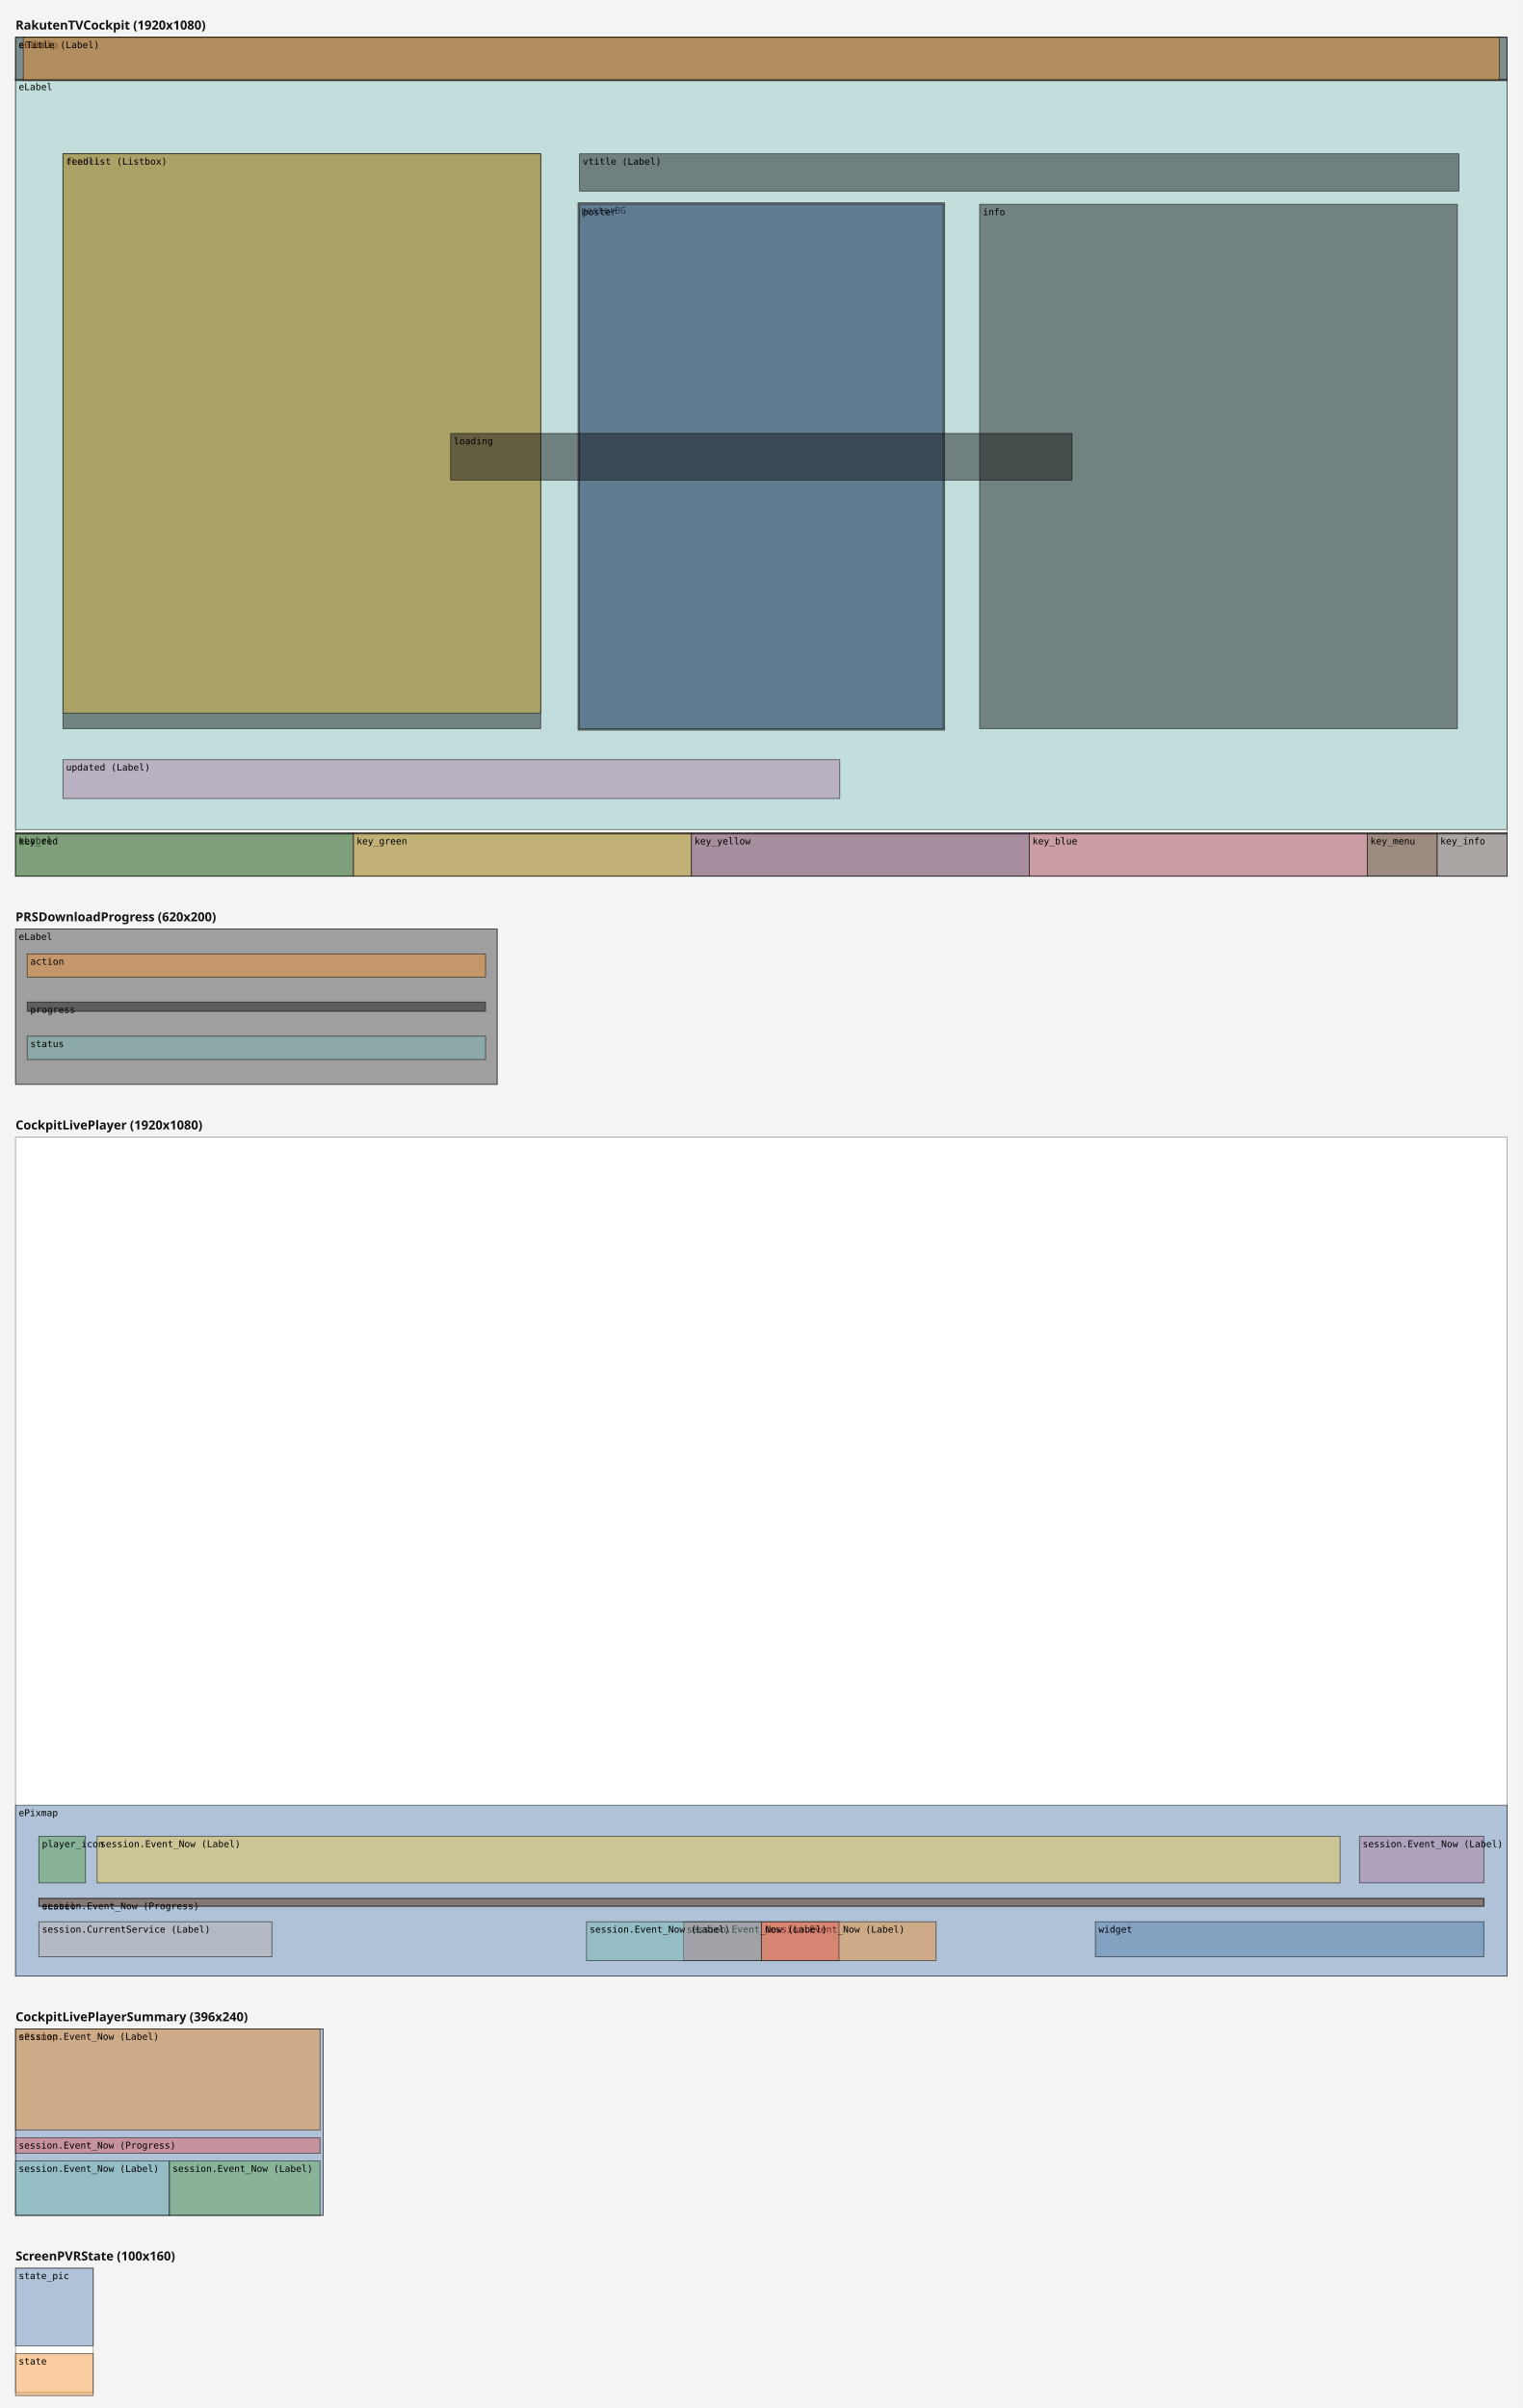
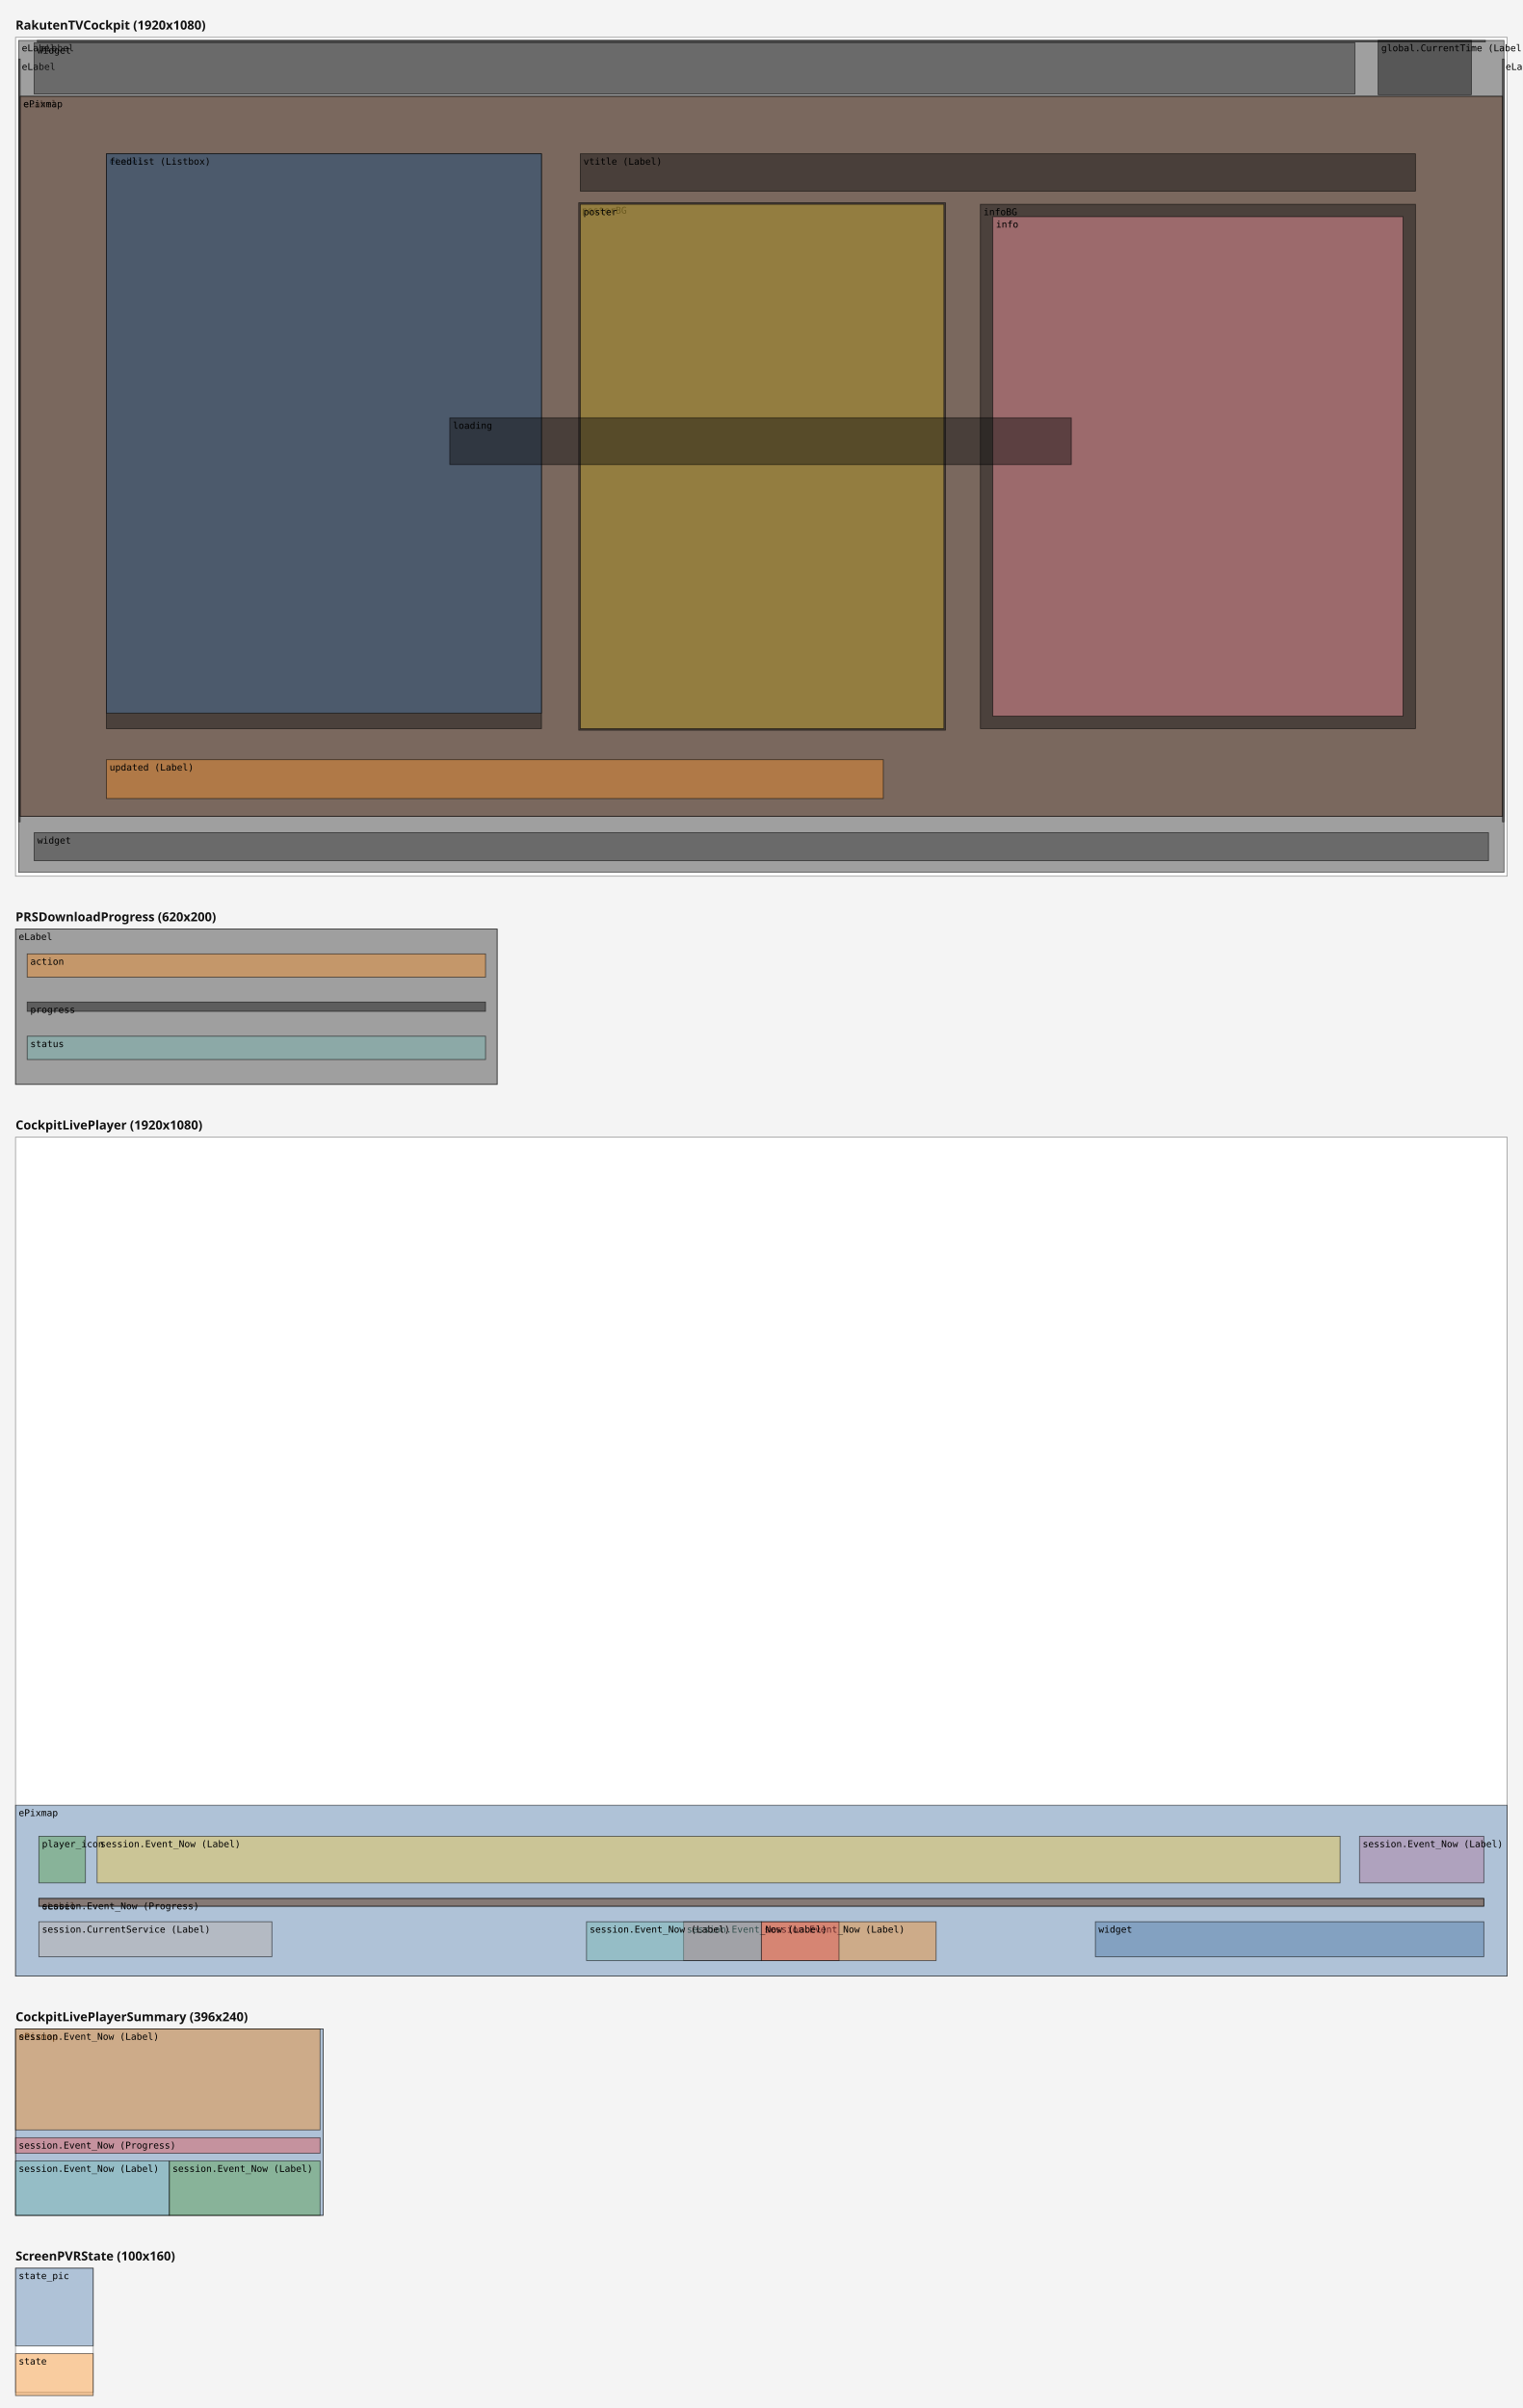
<svg xmlns="http://www.w3.org/2000/svg" width="1960" height="3100" viewBox="0 0 1960 3100">
  <rect x="0" y="0" width="1960" height="3100" fill="#f4f4f4" />
  <text x="20" y="38" font-family="sans-serif" font-size="16" font-weight="bold" fill="#111111">RakutenTVCockpit (1920x1080)</text>
  <g data-screen="0" transform="translate(20,48)">
    <rect x="0" y="0" width="1920" height="1080" fill="#ffffff" stroke="#999999" stroke-width="1" />
    <g>
-       <rect data-ref="0:3" x="0" y="0" width="1920" height="1020" fill="#76b7b2" fill-opacity="0.45" stroke="#000000" stroke-opacity="0.6" stroke-width="1" />
-       <text x="4" y="14" font-family="monospace" font-size="12" fill="#000000">ePixmap</text>
+       <rect data-ref="0:0" x="4" y="4" width="1912" height="1071" fill="#2c2c2c" fill-opacity="0.45" stroke="#000000" stroke-opacity="0.6" stroke-width="1" />
+       <text x="8" y="18" font-family="monospace" font-size="12" fill="#000000">eLabel</text>
    </g>
    <g>
-       <rect data-ref="0:0" x="0" y="0" width="1920" height="55" fill="#2c2c2c" fill-opacity="0.45" stroke="#000000" stroke-opacity="0.6" stroke-width="1" />
-       <text x="4" y="14" font-family="monospace" font-size="12" fill="#000000">eLabel</text>
+       <rect data-ref="0:1" x="6" y="76" width="1908" height="927" fill="#121212" fill-opacity="0.45" stroke="#000000" stroke-opacity="0.6" stroke-width="1" />
+       <text x="10" y="90" font-family="monospace" font-size="12" fill="#000000">eLabel</text>
    </g>
    <g>
-       <rect data-ref="0:2" x="0" y="54" width="1920" height="2" fill="#424242" fill-opacity="0.45" stroke="#000000" stroke-opacity="0.6" stroke-width="1" />
-       <text x="4" y="68" font-family="monospace" font-size="12" fill="#000000">eLabel</text>
+       <rect data-ref="0:2" x="28" y="4" width="1864" height="2" fill="#2c2c2c" fill-opacity="0.45" stroke="#000000" stroke-opacity="0.6" stroke-width="1" />
+       <text x="32" y="18" font-family="monospace" font-size="12" fill="#000000">eLabel</text>
    </g>
    <g>
-       <rect data-ref="0:12" x="0" y="1024" width="1920" height="2" fill="#424242" fill-opacity="0.45" stroke="#000000" stroke-opacity="0.6" stroke-width="1" />
-       <text x="4" y="1038" font-family="monospace" font-size="12" fill="#000000">eLabel</text>
+       <rect data-ref="0:3" x="4" y="28" width="2" height="982" fill="#2c2c2c" fill-opacity="0.45" stroke="#000000" stroke-opacity="0.6" stroke-width="1" />
+       <text x="8" y="42" font-family="monospace" font-size="12" fill="#000000">eLabel</text>
    </g>
    <g>
-       <rect data-ref="0:13" x="0" y="1025" width="1920" height="55" fill="#2c2c2c" fill-opacity="0.45" stroke="#000000" stroke-opacity="0.6" stroke-width="1" />
-       <text x="4" y="1039" font-family="monospace" font-size="12" fill="#000000">eLabel</text>
+       <rect data-ref="0:4" x="1914" y="28" width="2" height="982" fill="#2c2c2c" fill-opacity="0.45" stroke="#000000" stroke-opacity="0.6" stroke-width="1" />
+       <text x="1918" y="42" font-family="monospace" font-size="12" fill="#000000">eLabel</text>
    </g>
    <g>
-       <rect data-ref="0:1" x="10" y="0" width="1900" height="55" fill="#f28e2b" fill-opacity="0.45" stroke="#000000" stroke-opacity="0.6" stroke-width="1" />
-       <text x="14" y="14" font-family="monospace" font-size="12" fill="#000000">Title (Label)</text>
+       <rect data-ref="0:8" x="6" y="76" width="1908" height="927" fill="#9c755f" fill-opacity="0.45" stroke="#000000" stroke-opacity="0.6" stroke-width="1" />
+       <text x="10" y="90" font-family="monospace" font-size="12" fill="#000000">ePixmap</text>
    </g>
    <g>
-       <rect data-ref="0:4" x="61" y="150" width="615" height="740" fill="#121212" fill-opacity="0.45" stroke="#000000" stroke-opacity="0.6" stroke-width="1" />
-       <text x="65" y="164" font-family="monospace" font-size="12" fill="#000000">eLabel</text>
+       <rect data-ref="0:16" x="1242" y="215" width="560" height="675" fill="#121212" fill-opacity="0.45" stroke="#000000" stroke-opacity="0.6" stroke-width="1" />
+       <text x="1246" y="229" font-family="monospace" font-size="12" fill="#000000">infoBG</text>
    </g>
    <g>
-       <rect data-ref="0:14" x="0" y="1025" width="435" height="55" fill="#59a14f" fill-opacity="0.45" stroke="#000000" stroke-opacity="0.6" stroke-width="1" />
-       <text x="4" y="1039" font-family="monospace" font-size="12" fill="#000000">key_red</text>
+       <rect data-ref="0:5" x="24" y="7" width="1700" height="66" fill="#2c2c2c" fill-opacity="0.45" stroke="#000000" stroke-opacity="0.6" stroke-width="1" />
+       <text x="28" y="21" font-family="monospace" font-size="12" fill="#000000">widget</text>
    </g>
    <g>
-       <rect data-ref="0:15" x="435" y="1025" width="435" height="55" fill="#edc948" fill-opacity="0.45" stroke="#000000" stroke-opacity="0.6" stroke-width="1" />
-       <text x="439" y="1039" font-family="monospace" font-size="12" fill="#000000">key_green</text>
+       <rect data-ref="0:9" x="117" y="150" width="560" height="740" fill="#121212" fill-opacity="0.45" stroke="#000000" stroke-opacity="0.6" stroke-width="1" />
+       <text x="121" y="164" font-family="monospace" font-size="12" fill="#000000">eLabel</text>
    </g>
    <g>
-       <rect data-ref="0:16" x="870" y="1025" width="435" height="55" fill="#b07aa1" fill-opacity="0.45" stroke="#000000" stroke-opacity="0.6" stroke-width="1" />
-       <text x="874" y="1039" font-family="monospace" font-size="12" fill="#000000">key_yellow</text>
+       <rect data-ref="0:14" x="725" y="213" width="472" height="679" fill="#0e0e0e" fill-opacity="0.45" stroke="#000000" stroke-opacity="0.6" stroke-width="1" />
+       <text x="729" y="227" font-family="monospace" font-size="12" fill="#000000">posterBG</text>
    </g>
    <g>
-       <rect data-ref="0:17" x="1305" y="1025" width="435" height="55" fill="#ff9da7" fill-opacity="0.45" stroke="#000000" stroke-opacity="0.6" stroke-width="1" />
-       <text x="1309" y="1039" font-family="monospace" font-size="12" fill="#000000">key_blue</text>
+       <rect data-ref="0:10" x="117" y="150" width="560" height="720" fill="#4e79a7" fill-opacity="0.45" stroke="#000000" stroke-opacity="0.6" stroke-width="1" />
+       <text x="121" y="164" font-family="monospace" font-size="12" fill="#000000">feedlist (Listbox)</text>
    </g>
    <g>
-       <rect data-ref="0:18" x="1740" y="1025" width="90" height="55" fill="#9c755f" fill-opacity="0.45" stroke="#000000" stroke-opacity="0.6" stroke-width="1" />
-       <text x="1744" y="1039" font-family="monospace" font-size="12" fill="#000000">key_menu</text>
+       <rect data-ref="0:11" x="117" y="930" width="1000" height="50" fill="#f28e2b" fill-opacity="0.45" stroke="#000000" stroke-opacity="0.6" stroke-width="1" />
+       <text x="121" y="944" font-family="monospace" font-size="12" fill="#000000">updated (Label)</text>
    </g>
    <g>
-       <rect data-ref="0:19" x="1830" y="1025" width="90" height="55" fill="#bab0ac" fill-opacity="0.45" stroke="#000000" stroke-opacity="0.6" stroke-width="1" />
-       <text x="1834" y="1039" font-family="monospace" font-size="12" fill="#000000">key_info</text>
+       <rect data-ref="0:13" x="727" y="150" width="1075" height="48" fill="#0e0e0e" fill-opacity="0.45" stroke="#000000" stroke-opacity="0.6" stroke-width="1" />
+       <text x="731" y="164" font-family="monospace" font-size="12" fill="#000000">vtitle (Label)</text>
    </g>
    <g>
-       <rect data-ref="0:9" x="724" y="213" width="472" height="679" fill="#0e0e0e" fill-opacity="0.45" stroke="#000000" stroke-opacity="0.6" stroke-width="1" />
-       <text x="728" y="227" font-family="monospace" font-size="12" fill="#000000">posterBG</text>
+       <rect data-ref="0:15" x="727" y="215" width="468" height="675" fill="#edc948" fill-opacity="0.45" stroke="#000000" stroke-opacity="0.6" stroke-width="1" />
+       <text x="731" y="229" font-family="monospace" font-size="12" fill="#000000">poster</text>
    </g>
    <g>
-       <rect data-ref="0:5" x="61" y="150" width="615" height="720" fill="#edc948" fill-opacity="0.45" stroke="#000000" stroke-opacity="0.6" stroke-width="1" />
-       <text x="65" y="164" font-family="monospace" font-size="12" fill="#000000">feedlist (Listbox)</text>
+       <rect data-ref="0:17" x="1258" y="231" width="528" height="643" fill="#ff9da7" fill-opacity="0.45" stroke="#000000" stroke-opacity="0.6" stroke-width="1" />
+       <text x="1262" y="245" font-family="monospace" font-size="12" fill="#000000">info</text>
    </g>
    <g>
-       <rect data-ref="0:6" x="61" y="930" width="1000" height="50" fill="#b07aa1" fill-opacity="0.45" stroke="#000000" stroke-opacity="0.6" stroke-width="1" />
-       <text x="65" y="944" font-family="monospace" font-size="12" fill="#000000">updated (Label)</text>
+       <rect data-ref="0:7" x="24" y="1024" width="1872" height="36" fill="#2c2c2c" fill-opacity="0.45" stroke="#000000" stroke-opacity="0.6" stroke-width="1" />
+       <text x="28" y="1038" font-family="monospace" font-size="12" fill="#000000">widget</text>
    </g>
    <g>
-       <rect data-ref="0:8" x="726" y="150" width="1132" height="48" fill="#0e0e0e" fill-opacity="0.45" stroke="#000000" stroke-opacity="0.6" stroke-width="1" />
-       <text x="730" y="164" font-family="monospace" font-size="12" fill="#000000">vtitle (Label)</text>
+       <rect data-ref="0:12" x="559" y="490" width="800" height="60" fill="#0e0e0e" fill-opacity="0.45" stroke="#000000" stroke-opacity="0.6" stroke-width="1" />
+       <text x="563" y="504" font-family="monospace" font-size="12" fill="#000000">loading</text>
    </g>
    <g>
-       <rect data-ref="0:10" x="726" y="215" width="468" height="675" fill="#4e79a7" fill-opacity="0.45" stroke="#000000" stroke-opacity="0.6" stroke-width="1" />
-       <text x="730" y="229" font-family="monospace" font-size="12" fill="#000000">poster</text>
-     </g>
-     <g>
-       <rect data-ref="0:11" x="1241" y="215" width="615" height="675" fill="#121212" fill-opacity="0.45" stroke="#000000" stroke-opacity="0.6" stroke-width="1" />
-       <text x="1245" y="229" font-family="monospace" font-size="12" fill="#000000">info</text>
-     </g>
-     <g>
-       <rect data-ref="0:7" x="560" y="510" width="800" height="60" fill="#0e0e0e" fill-opacity="0.45" stroke="#000000" stroke-opacity="0.6" stroke-width="1" />
-       <text x="564" y="524" font-family="monospace" font-size="12" fill="#000000">loading</text>
+       <rect data-ref="0:6" x="1754" y="4" width="120" height="70" fill="#000000" fill-opacity="0.45" stroke="#000000" stroke-opacity="0.6" stroke-width="1" />
+       <text x="1758" y="18" font-family="monospace" font-size="12" fill="#000000">global.CurrentTime (Label)</text>
    </g>
  </g>
  <text x="20" y="1186" font-family="sans-serif" font-size="16" font-weight="bold" fill="#111111">PRSDownloadProgress (620x200)</text>
  <g data-screen="1" transform="translate(20,1196)">
    <rect x="0" y="0" width="620" height="200" fill="#ffffff" stroke="#999999" stroke-width="1" />
    <g>
      <rect data-ref="1:0" x="0" y="0" width="620" height="200" fill="#2c2c2c" fill-opacity="0.45" stroke="#000000" stroke-opacity="0.6" stroke-width="1" />
      <text x="4" y="14" font-family="monospace" font-size="12" fill="#000000">eLabel</text>
    </g>
    <g>
      <rect data-ref="1:1" x="15" y="32" width="590" height="30" fill="#f28e2b" fill-opacity="0.45" stroke="#000000" stroke-opacity="0.6" stroke-width="1" />
      <text x="19" y="46" font-family="monospace" font-size="12" fill="#000000">action</text>
    </g>
    <g>
      <rect data-ref="1:3" x="15" y="138" width="590" height="30" fill="#76b7b2" fill-opacity="0.45" stroke="#000000" stroke-opacity="0.6" stroke-width="1" />
      <text x="19" y="152" font-family="monospace" font-size="12" fill="#000000">status</text>
    </g>
    <g>
      <rect data-ref="1:2" x="15" y="94" width="590" height="12" fill="#0e0e0e" fill-opacity="0.45" stroke="#000000" stroke-opacity="0.6" stroke-width="1" />
      <text x="19" y="108" font-family="monospace" font-size="12" fill="#000000">progress</text>
    </g>
  </g>
  <text x="20" y="1454" font-family="sans-serif" font-size="16" font-weight="bold" fill="#111111">CockpitLivePlayer (1920x1080)</text>
  <g data-screen="2" transform="translate(20,1464)">
    <rect x="0" y="0" width="1920" height="1080" fill="#ffffff" stroke="#999999" stroke-width="1" />
    <g>
      <rect data-ref="2:0" x="0" y="860" width="1920" height="220" fill="#4e79a7" fill-opacity="0.45" stroke="#000000" stroke-opacity="0.6" stroke-width="1" />
      <text x="4" y="874" font-family="monospace" font-size="12" fill="#000000">ePixmap</text>
    </g>
    <g>
      <rect data-ref="2:1" x="960" y="1010" width="225" height="50" fill="#f28e2b" fill-opacity="0.45" stroke="#000000" stroke-opacity="0.6" stroke-width="1" />
      <text x="964" y="1024" font-family="monospace" font-size="12" fill="#000000">session.Event_Now (Label)</text>
    </g>
    <g>
      <rect data-ref="2:2" x="860" y="1010" width="200" height="50" fill="#e15759" fill-opacity="0.45" stroke="#000000" stroke-opacity="0.6" stroke-width="1" />
      <text x="864" y="1024" font-family="monospace" font-size="12" fill="#000000">session.Event_Now (Label)</text>
    </g>
    <g>
      <rect data-ref="2:3" x="735" y="1010" width="225" height="50" fill="#76b7b2" fill-opacity="0.45" stroke="#000000" stroke-opacity="0.6" stroke-width="1" />
      <text x="739" y="1024" font-family="monospace" font-size="12" fill="#000000">session.Event_Now (Label)</text>
    </g>
    <g>
      <rect data-ref="2:5" x="105" y="900" width="1600" height="60" fill="#edc948" fill-opacity="0.45" stroke="#000000" stroke-opacity="0.6" stroke-width="1" />
      <text x="109" y="914" font-family="monospace" font-size="12" fill="#000000">session.Event_Now (Label)</text>
    </g>
    <g>
      <rect data-ref="2:6" x="1730" y="900" width="160" height="60" fill="#b07aa1" fill-opacity="0.45" stroke="#000000" stroke-opacity="0.6" stroke-width="1" />
      <text x="1734" y="914" font-family="monospace" font-size="12" fill="#000000">session.Event_Now (Label)</text>
    </g>
    <g>
      <rect data-ref="2:7" x="30" y="980" width="1860" height="10" fill="#2c2c2c" fill-opacity="0.45" stroke="#000000" stroke-opacity="0.6" stroke-width="1" />
      <text x="34" y="994" font-family="monospace" font-size="12" fill="#000000">eLabel</text>
    </g>
    <g>
      <rect data-ref="2:4" x="30" y="900" width="60" height="60" fill="#59a14f" fill-opacity="0.45" stroke="#000000" stroke-opacity="0.6" stroke-width="1" />
      <text x="34" y="914" font-family="monospace" font-size="12" fill="#000000">player_icon</text>
    </g>
    <g>
      <rect data-ref="2:8" x="30" y="980" width="1860" height="10" fill="#9c755f" fill-opacity="0.45" stroke="#000000" stroke-opacity="0.6" stroke-width="1" />
      <text x="34" y="994" font-family="monospace" font-size="12" fill="#000000">session.Event_Now (Progress)</text>
    </g>
    <g>
      <rect data-ref="2:9" x="30" y="1010" width="300" height="45" fill="#bab0ac" fill-opacity="0.45" stroke="#000000" stroke-opacity="0.6" stroke-width="1" />
      <text x="34" y="1024" font-family="monospace" font-size="12" fill="#000000">session.CurrentService (Label)</text>
    </g>
    <g>
      <rect data-ref="2:10" x="1390" y="1010" width="500" height="45" fill="#4e79a7" fill-opacity="0.45" stroke="#000000" stroke-opacity="0.6" stroke-width="1" />
      <text x="1394" y="1024" font-family="monospace" font-size="12" fill="#000000">widget</text>
    </g>
  </g>
  <text x="20" y="2602" font-family="sans-serif" font-size="16" font-weight="bold" fill="#111111">CockpitLivePlayerSummary (396x240)</text>
  <g data-screen="3" transform="translate(20,2612)">
    <rect x="0" y="0" width="396" height="240" fill="#ffffff" stroke="#999999" stroke-width="1" />
    <g>
      <rect data-ref="3:0" x="0" y="0" width="396" height="240" fill="#4e79a7" fill-opacity="0.45" stroke="#000000" stroke-opacity="0.6" stroke-width="1" />
      <text x="4" y="14" font-family="monospace" font-size="12" fill="#000000">ePixmap</text>
    </g>
    <g>
      <rect data-ref="3:3" x="0" y="170" width="198" height="70" fill="#76b7b2" fill-opacity="0.45" stroke="#000000" stroke-opacity="0.6" stroke-width="1" />
      <text x="4" y="184" font-family="monospace" font-size="12" fill="#000000">session.Event_Now (Label)</text>
    </g>
    <g>
      <rect data-ref="3:4" x="198" y="170" width="194" height="70" fill="#59a14f" fill-opacity="0.45" stroke="#000000" stroke-opacity="0.6" stroke-width="1" />
      <text x="202" y="184" font-family="monospace" font-size="12" fill="#000000">session.Event_Now (Label)</text>
    </g>
    <g>
      <rect data-ref="3:1" x="0" y="0" width="392" height="130" fill="#f28e2b" fill-opacity="0.45" stroke="#000000" stroke-opacity="0.6" stroke-width="1" />
      <text x="4" y="14" font-family="monospace" font-size="12" fill="#000000">session.Event_Now (Label)</text>
    </g>
    <g>
      <rect data-ref="3:2" x="0" y="140" width="392" height="20" fill="#e15759" fill-opacity="0.45" stroke="#000000" stroke-opacity="0.6" stroke-width="1" />
      <text x="4" y="154" font-family="monospace" font-size="12" fill="#000000">session.Event_Now (Progress)</text>
    </g>
  </g>
  <text x="20" y="2910" font-family="sans-serif" font-size="16" font-weight="bold" fill="#111111">ScreenPVRState (100x160)</text>
  <g data-screen="4" transform="translate(20,2920)">
    <rect x="0" y="0" width="100" height="160" fill="#ffffff" stroke="#999999" stroke-width="1" />
    <g>
      <rect data-ref="4:0" x="0" y="0" width="100" height="100" fill="#4e79a7" fill-opacity="0.45" stroke="#000000" stroke-opacity="0.6" stroke-width="1" />
      <text x="4" y="14" font-family="monospace" font-size="12" fill="#000000">state_pic</text>
    </g>
    <g>
      <rect data-ref="4:1" x="0" y="110" width="100" height="54" fill="#f28e2b" fill-opacity="0.45" stroke="#000000" stroke-opacity="0.6" stroke-width="1" />
      <text x="4" y="124" font-family="monospace" font-size="12" fill="#000000">state</text>
    </g>
  </g>
</svg>
